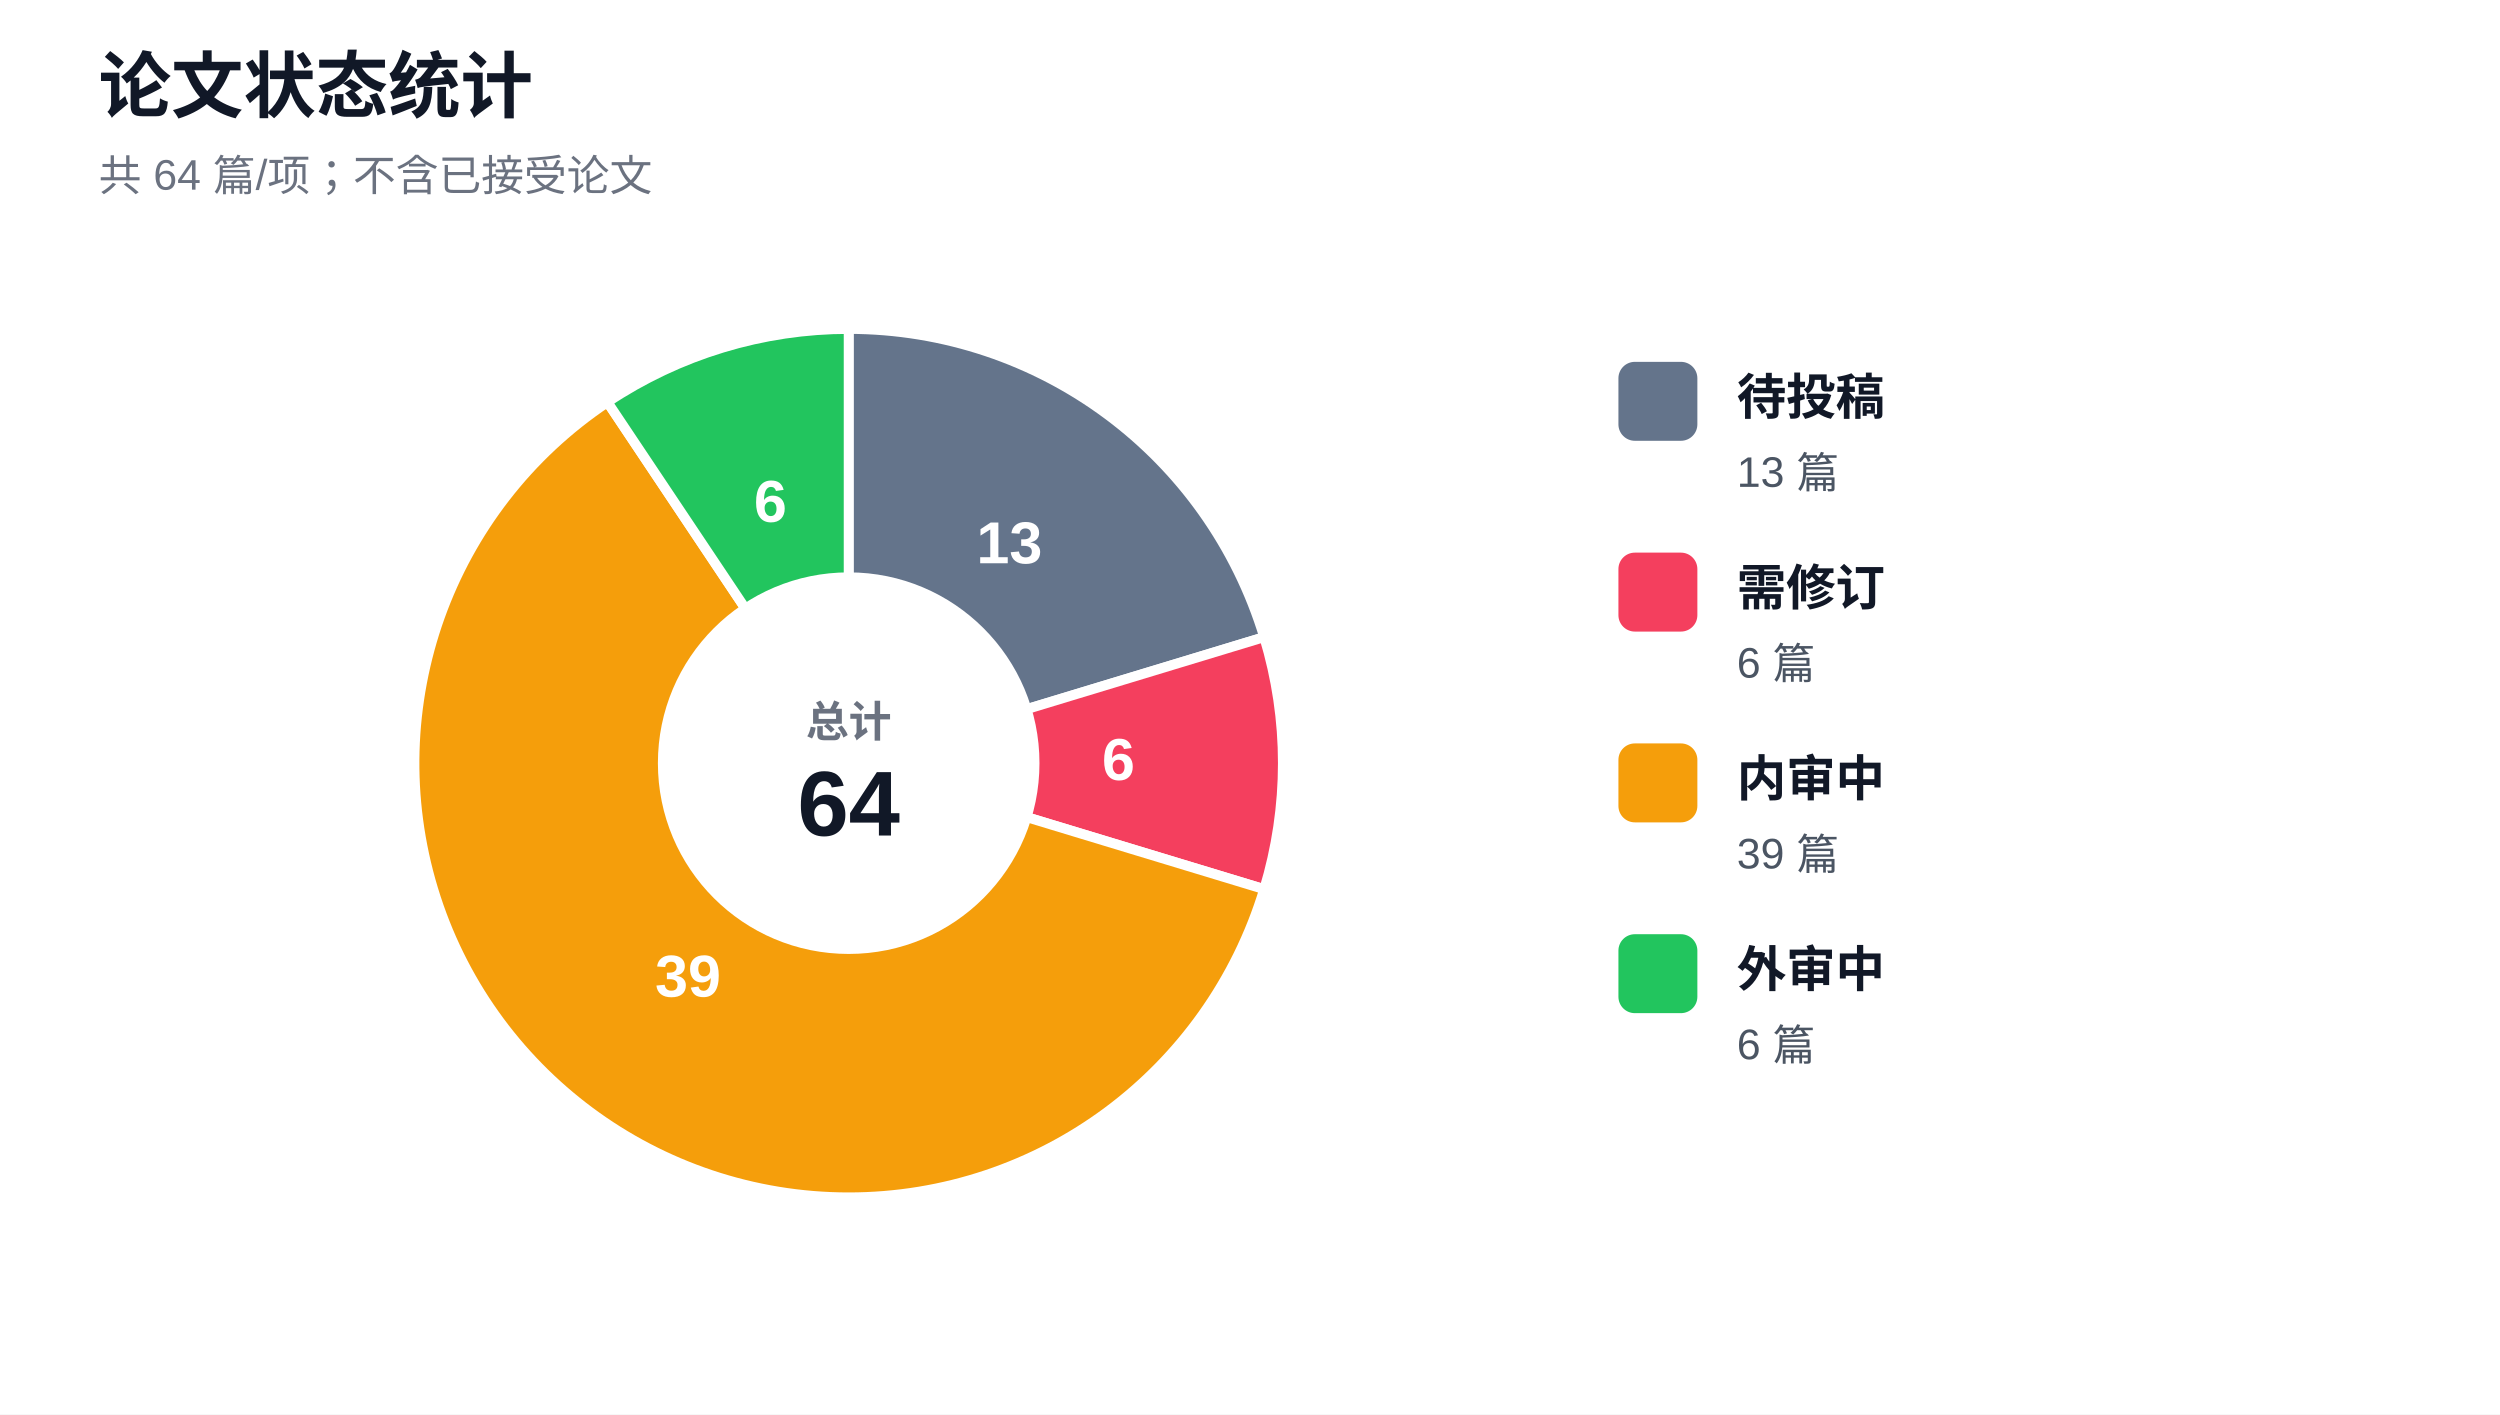
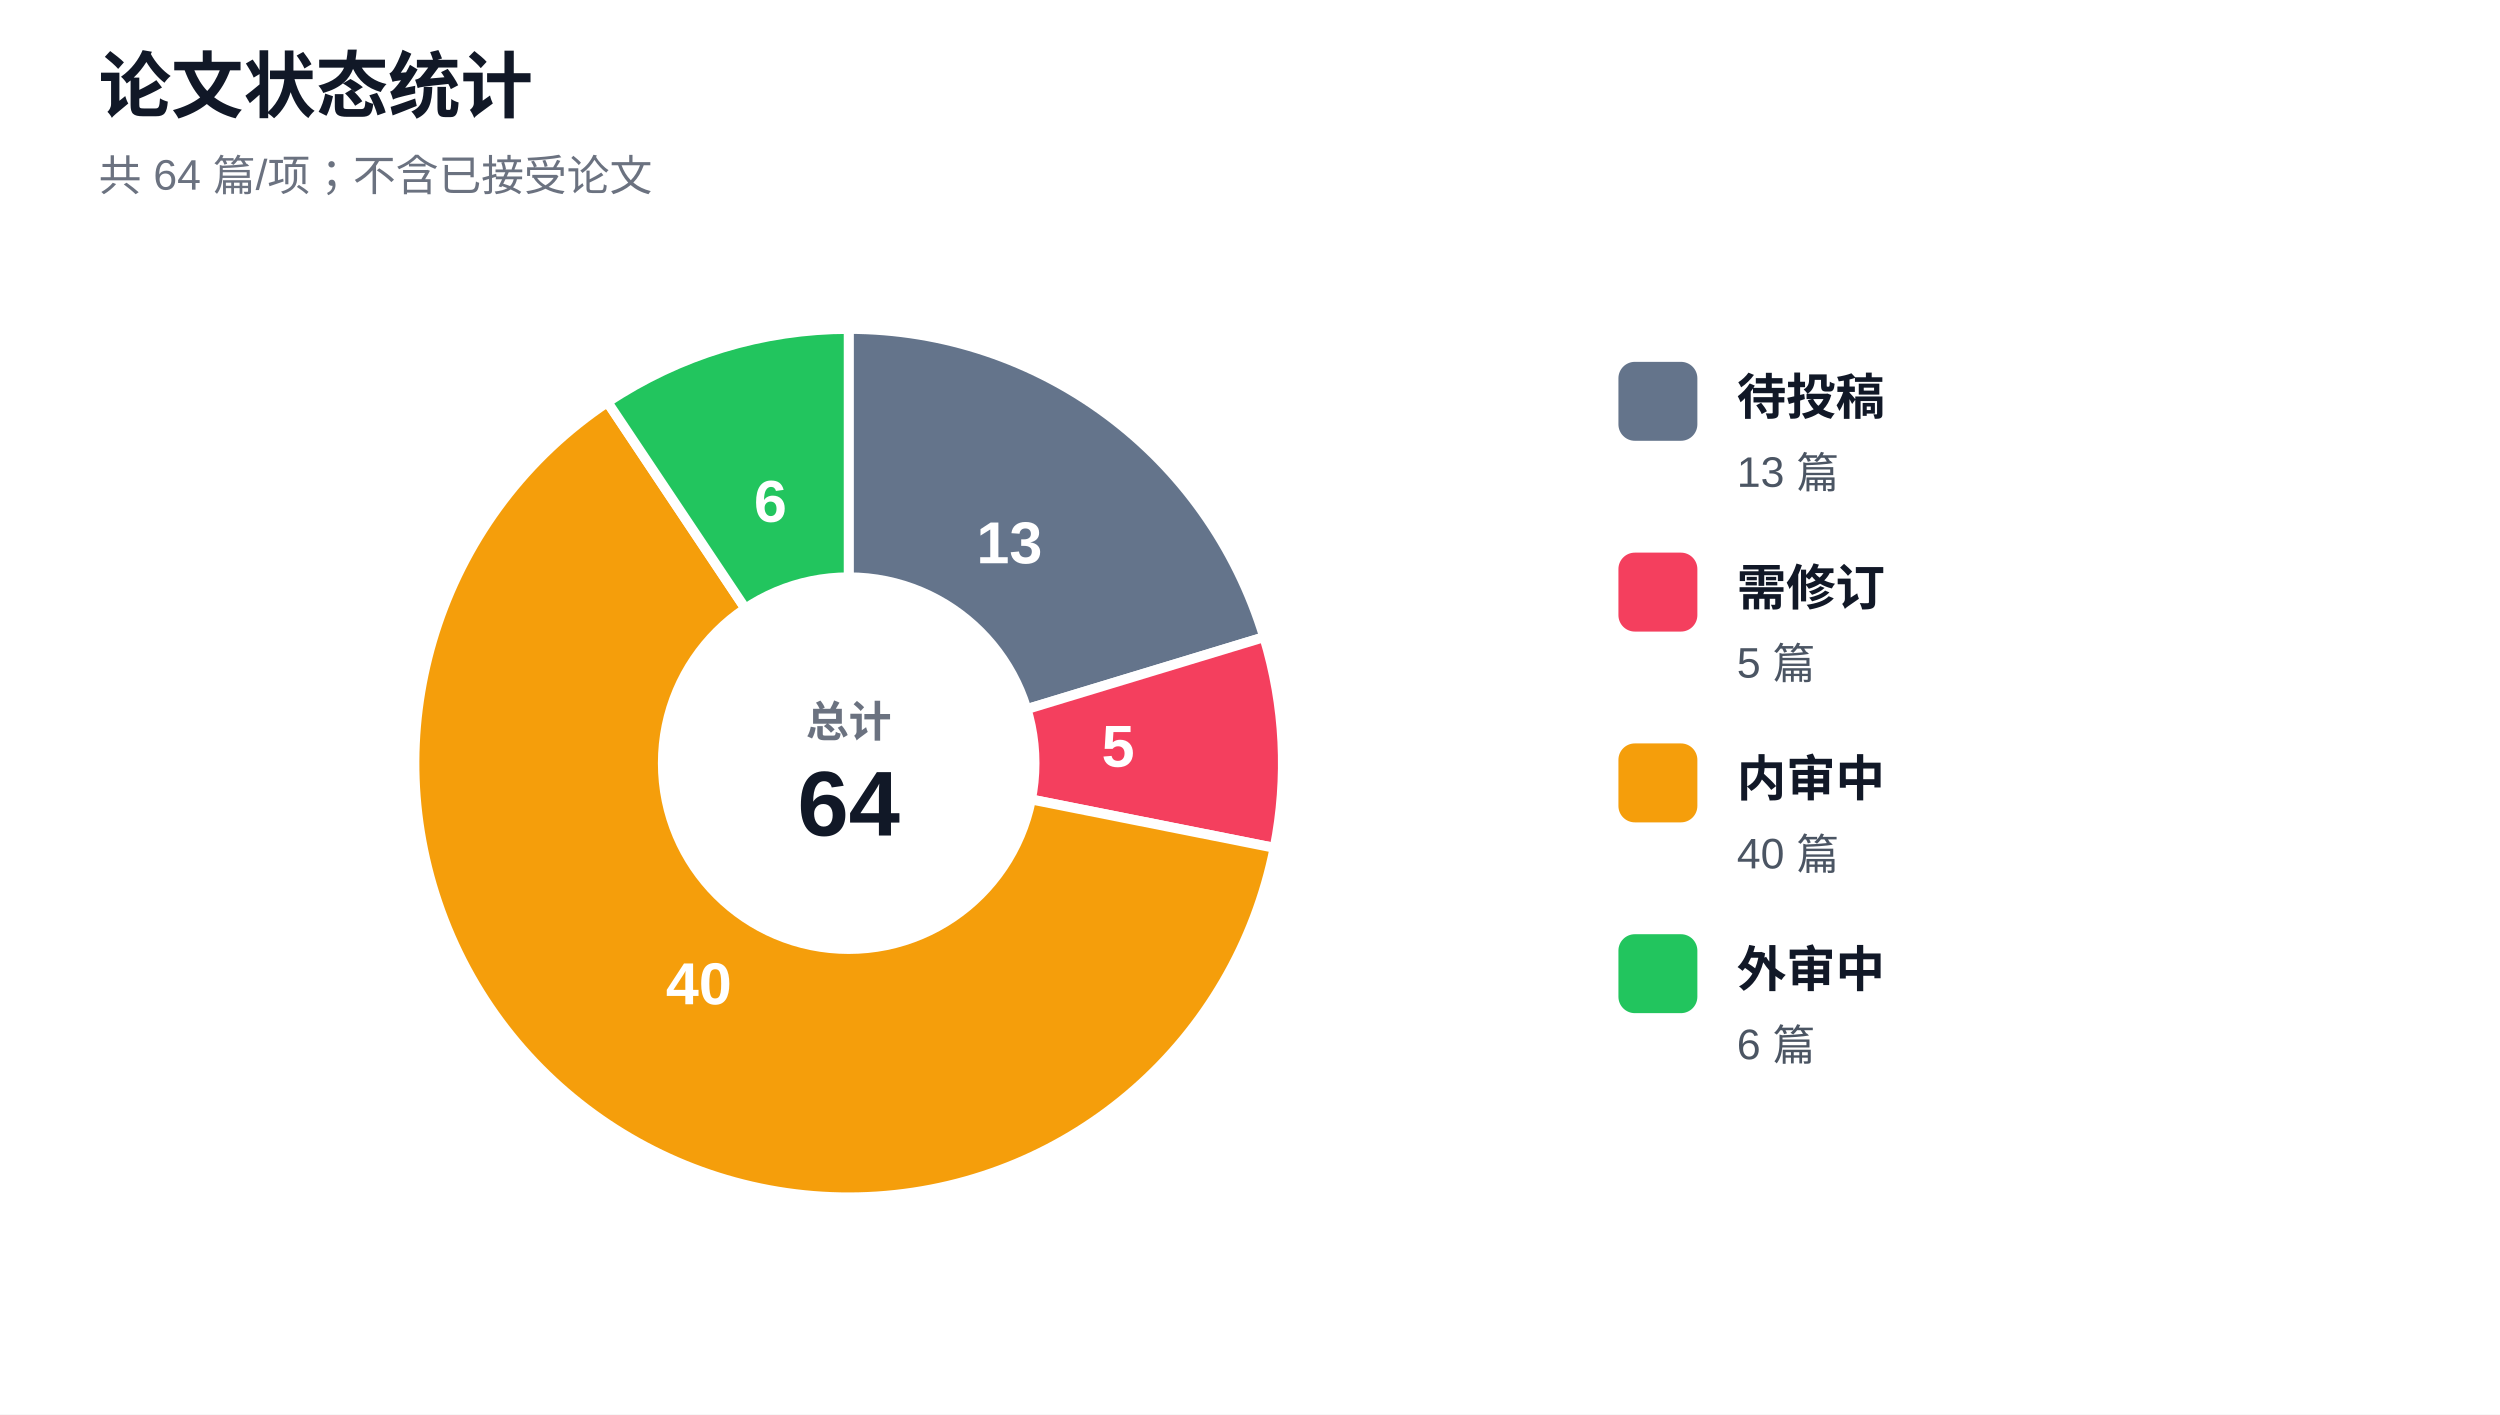
<svg xmlns="http://www.w3.org/2000/svg" width="760" height="430" viewBox="0 0 760 430" role="img" aria-labelledby="title desc">
  <rect width="760" height="430" fill="#ffffff" />
  <text x="30" y="34" fill="#111827" font-family="Arial, Microsoft YaHei, sans-serif" font-size="22" font-weight="700">论文状态统计</text>
  <text x="30" y="58" fill="#6b7280" font-family="Arial, Microsoft YaHei, sans-serif" font-size="13">共 64 篇/项；不含已接受论文</text>
  <g font-family="Arial, Microsoft YaHei, sans-serif">
    <path d="M 258 232 L 258 100 A 132 132 0 0 1 384.316 193.682 Z" fill="#64748b" stroke="#ffffff" stroke-width="3" />
    <text x="306.847" y="166.137" fill="#ffffff" font-size="18" font-weight="800" text-anchor="middle" dominant-baseline="middle">13</text>
-     <path d="M 258 232 L 384.316 193.682 A 132 132 0 0 1 384.316 270.318 Z" fill="#f43f5e" stroke="#ffffff" stroke-width="3" />
-     <text x="340" y="232" fill="#ffffff" font-size="18" font-weight="800" text-anchor="middle" dominant-baseline="middle">6</text>
-     <path d="M 258 232 L 384.316 270.318 A 132 132 0 1 1 184.665 122.246 Z" fill="#f59e0b" stroke="#ffffff" stroke-width="3" />
-     <text x="209.153" y="297.863" fill="#ffffff" font-size="18" font-weight="800" text-anchor="middle" dominant-baseline="middle">39</text>
+     <path d="M 258 232 L 384.316 193.682 A 132 132 0 0 1 387.464 257.752 Z" fill="#f43f5e" stroke="#ffffff" stroke-width="3" />
+     <text x="339.901" y="227.976" fill="#ffffff" font-size="18" font-weight="800" text-anchor="middle" dominant-baseline="middle">5</text>
+     <path d="M 258 232 L 387.464 257.752 A 132 132 0 1 1 184.665 122.246 Z" fill="#f59e0b" stroke="#ffffff" stroke-width="3" />
+     <text x="212.443" y="300.181" fill="#ffffff" font-size="18" font-weight="800" text-anchor="middle" dominant-baseline="middle">40</text>
    <path d="M 258 232 L 184.665 122.246 A 132 132 0 0 1 258 100 Z" fill="#22c55e" stroke="#ffffff" stroke-width="3" />
    <text x="234.197" y="153.531" fill="#ffffff" font-size="18" font-weight="800" text-anchor="middle" dominant-baseline="middle">6</text>
    <circle cx="258" cy="232" r="58" fill="#ffffff" />
    <text x="258" y="224" fill="#6b7280" font-size="13" font-weight="700" text-anchor="middle">总计</text>
    <text x="258" y="254" fill="#111827" font-size="28" font-weight="700" text-anchor="middle">64</text>
  </g>
  <g font-family="Arial, Microsoft YaHei, sans-serif">
    <rect x="492" y="110" width="24" height="24" rx="5" fill="#64748b" />
    <text x="528" y="126" fill="#111827" font-size="15" font-weight="700">待投稿</text>
    <text x="528" y="148" fill="#4b5563" font-size="13">13 篇</text>
    <rect x="492" y="168" width="24" height="24" rx="5" fill="#f43f5e" />
    <text x="528" y="184" fill="#111827" font-size="15" font-weight="700">需修订</text>
-     <text x="528" y="206" fill="#4b5563" font-size="13">6 篇</text>
+     <text x="528" y="206" fill="#4b5563" font-size="13">5 篇</text>
    <rect x="492" y="226" width="24" height="24" rx="5" fill="#f59e0b" />
    <text x="528" y="242" fill="#111827" font-size="15" font-weight="700">内审中</text>
-     <text x="528" y="264" fill="#4b5563" font-size="13">39 篇</text>
+     <text x="528" y="264" fill="#4b5563" font-size="13">40 篇</text>
    <rect x="492" y="284" width="24" height="24" rx="5" fill="#22c55e" />
    <text x="528" y="300" fill="#111827" font-size="15" font-weight="700">外审中</text>
    <text x="528" y="322" fill="#4b5563" font-size="13">6 篇</text>
  </g>
</svg>
